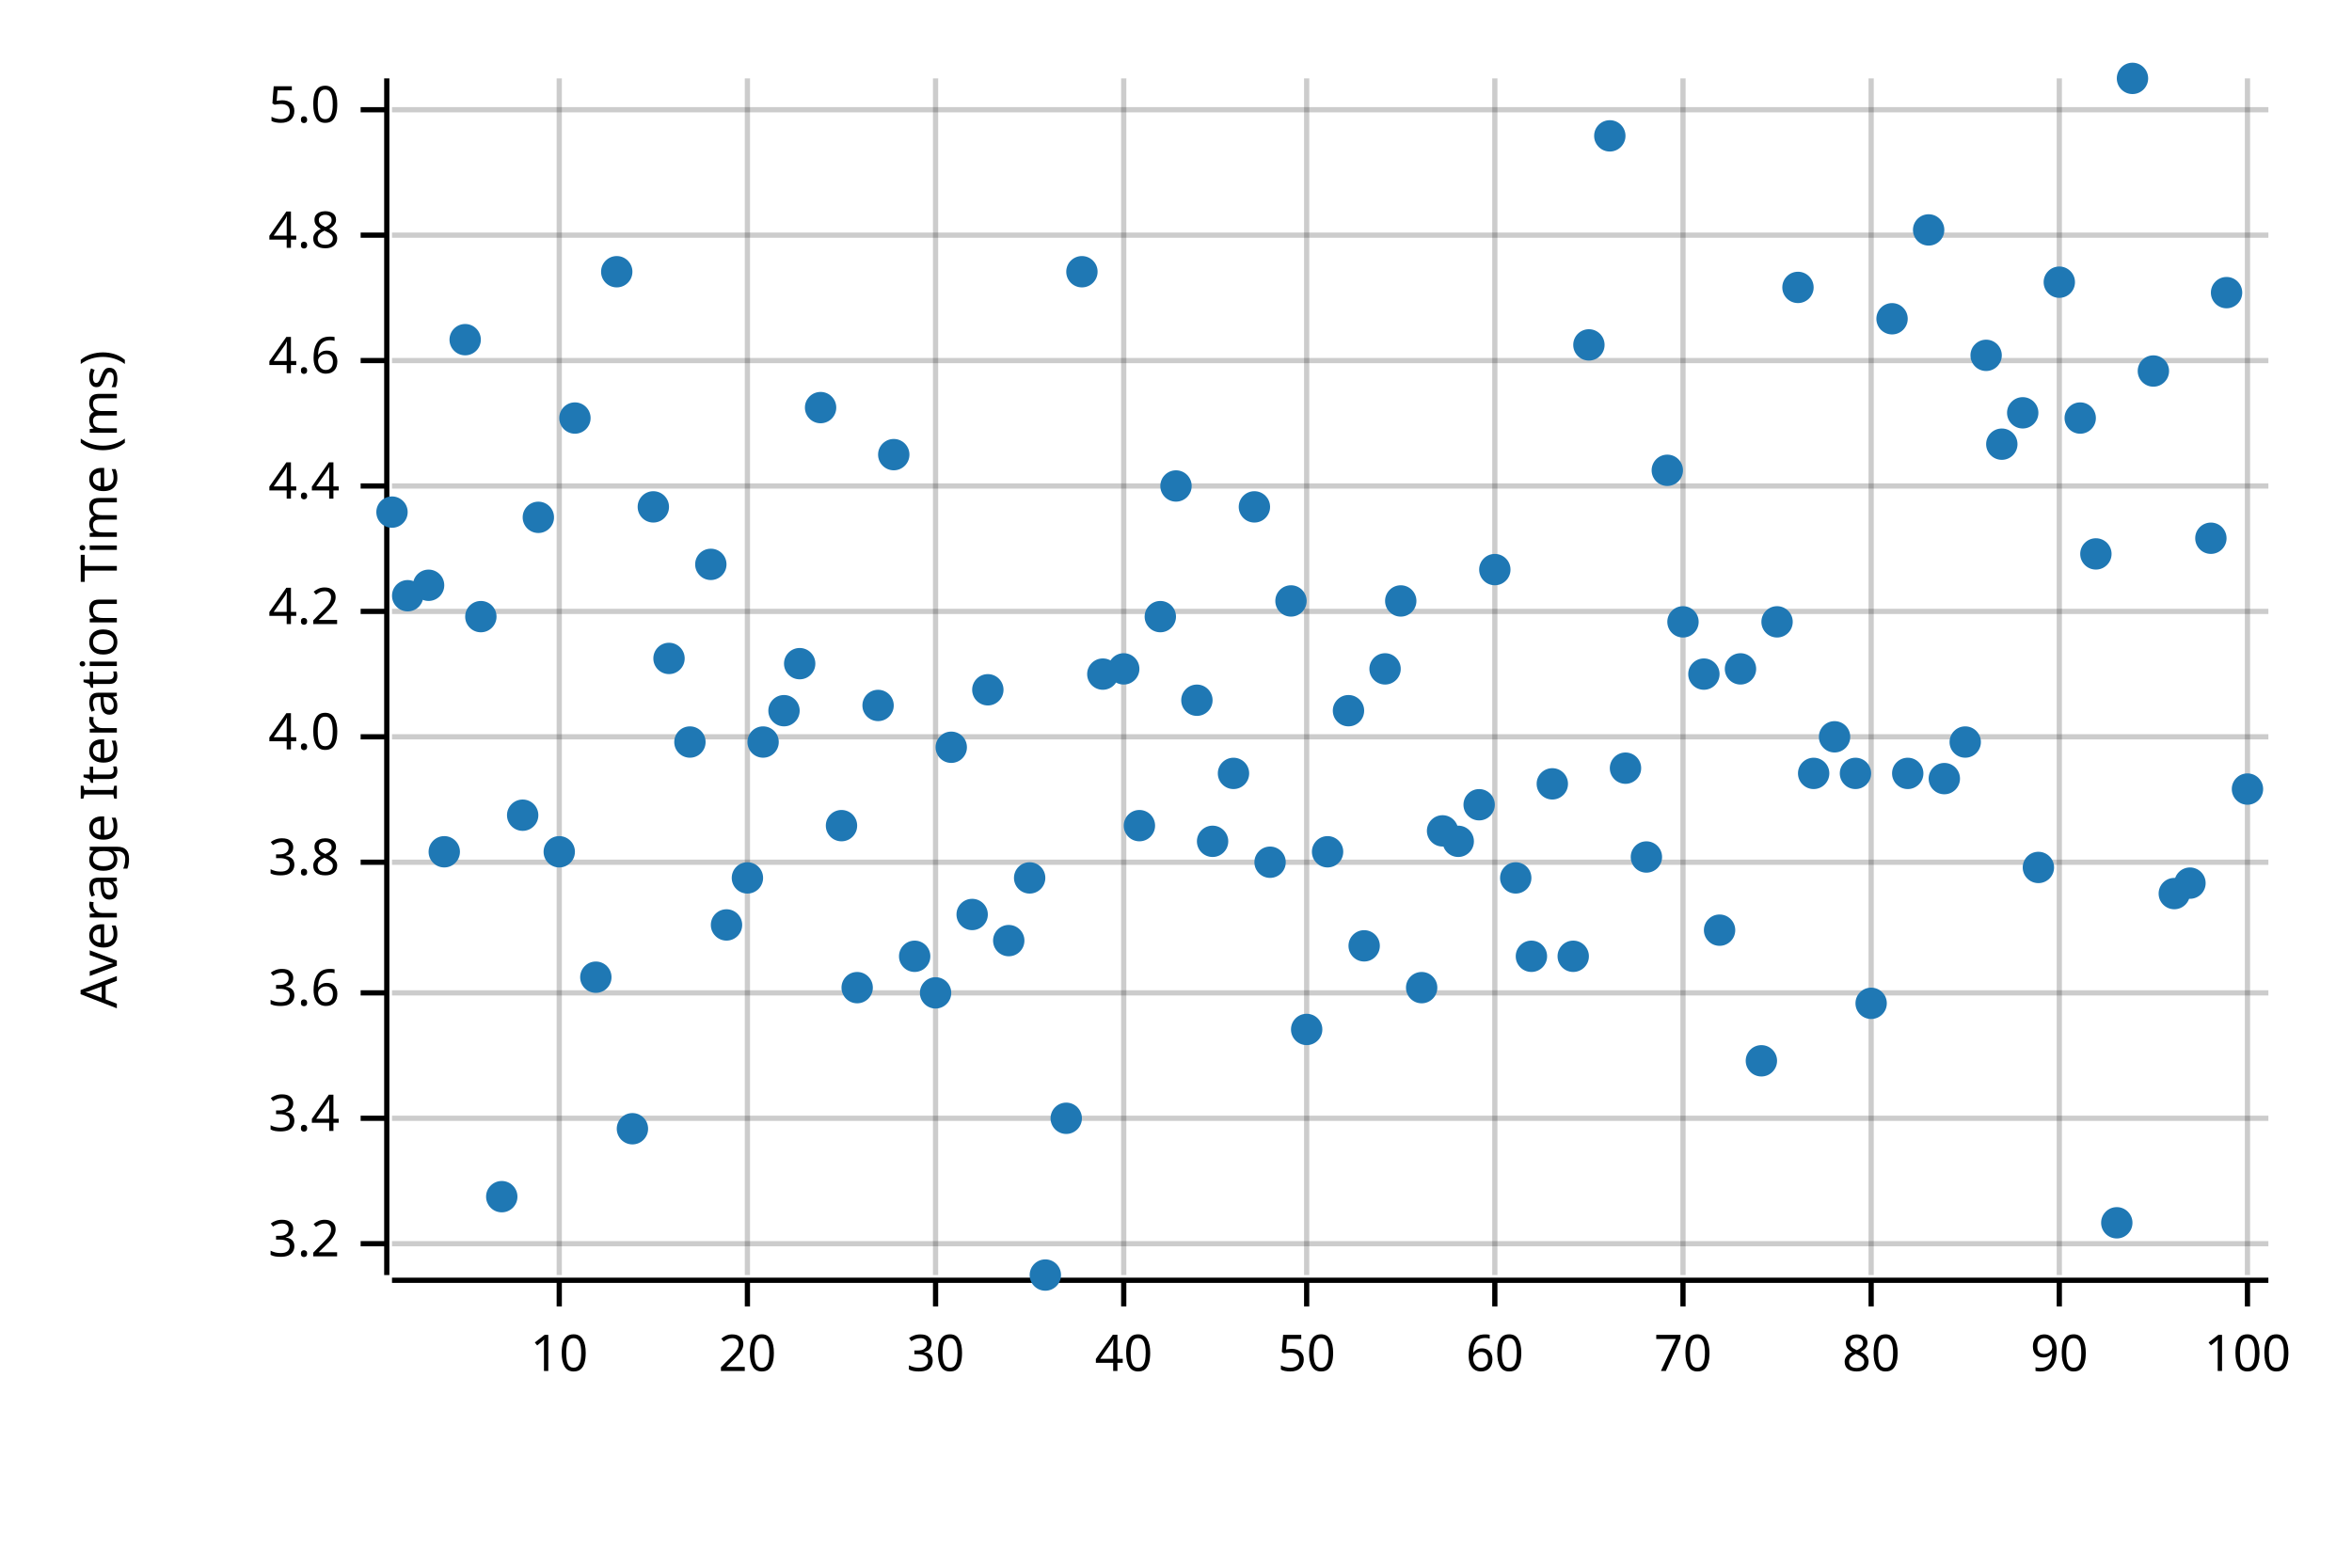
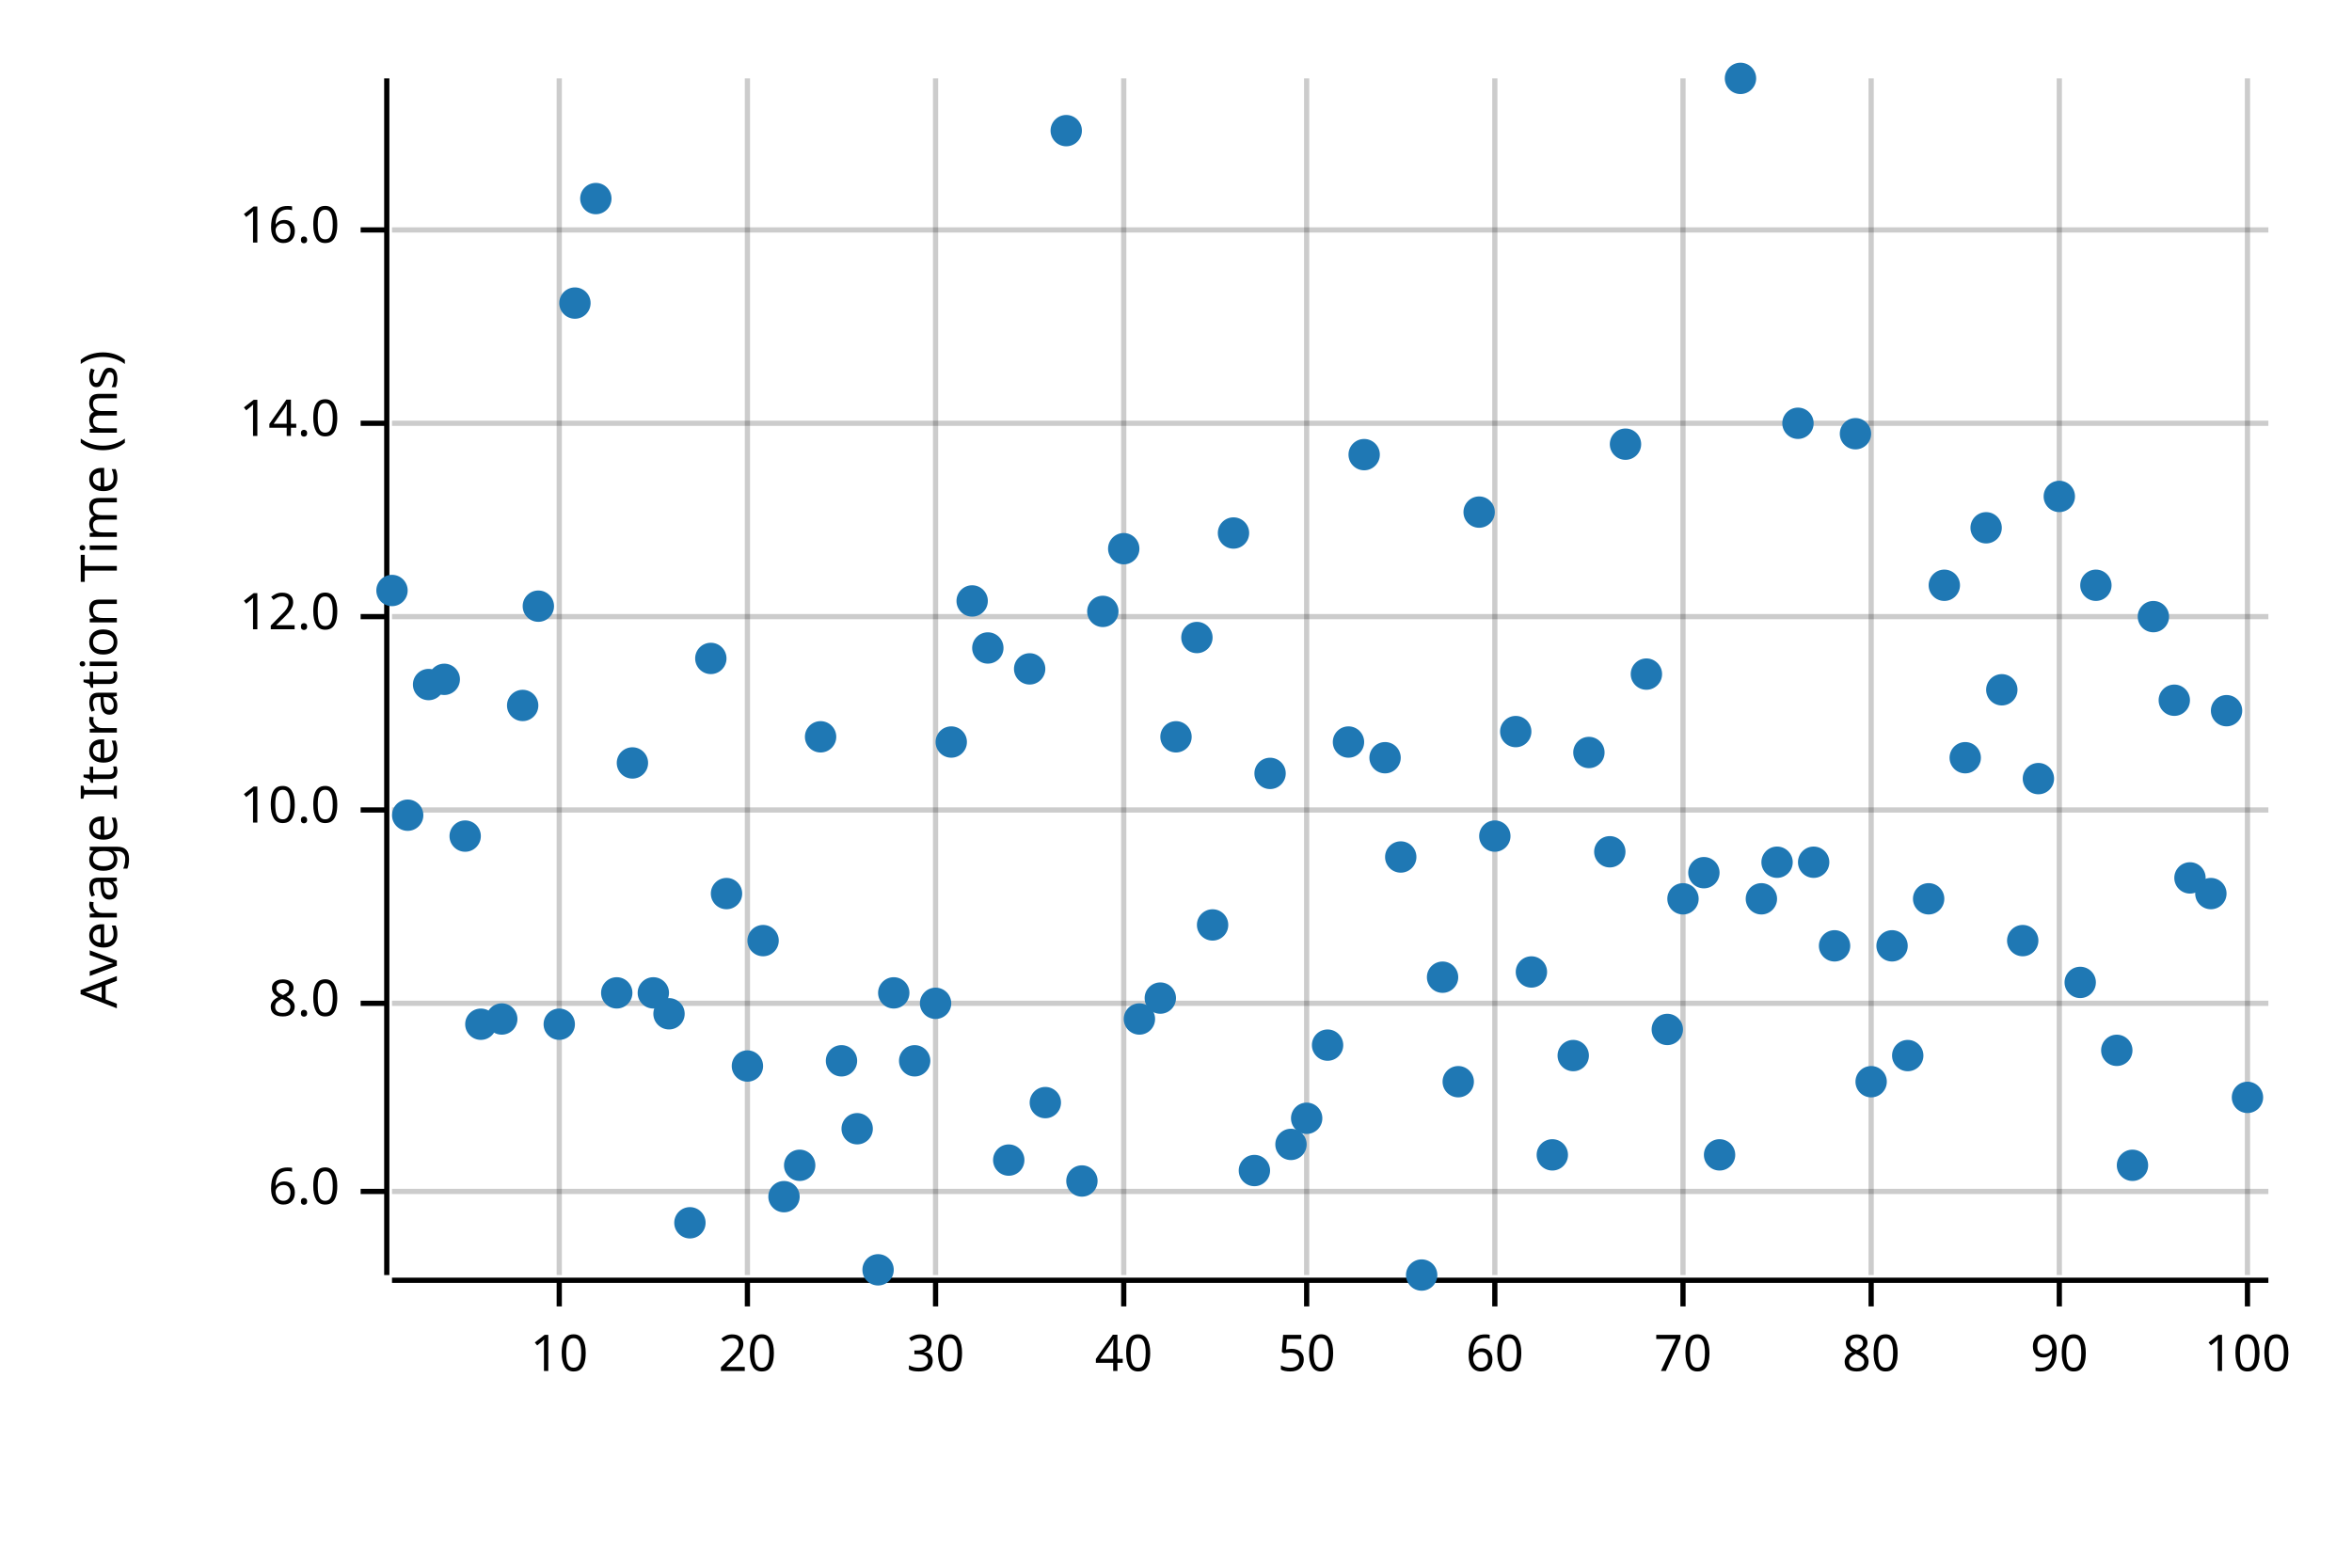
<svg xmlns="http://www.w3.org/2000/svg" width="450" height="300" viewBox="0 0 450 300">
  <text x="15" y="130" dy="0.76em" text-anchor="middle" font-family="sans-serif" font-size="9.677" opacity="1" fill="#000000" transform="rotate(270, 15, 130)">
Average Iteration Time (ms)
</text>
  <line opacity="0.2" stroke="#000000" stroke-width="1" x1="107" y1="244" x2="107" y2="15" />
  <line opacity="0.2" stroke="#000000" stroke-width="1" x1="143" y1="244" x2="143" y2="15" />
  <line opacity="0.2" stroke="#000000" stroke-width="1" x1="179" y1="244" x2="179" y2="15" />
  <line opacity="0.2" stroke="#000000" stroke-width="1" x1="215" y1="244" x2="215" y2="15" />
  <line opacity="0.2" stroke="#000000" stroke-width="1" x1="250" y1="244" x2="250" y2="15" />
  <line opacity="0.2" stroke="#000000" stroke-width="1" x1="286" y1="244" x2="286" y2="15" />
  <line opacity="0.2" stroke="#000000" stroke-width="1" x1="322" y1="244" x2="322" y2="15" />
  <line opacity="0.2" stroke="#000000" stroke-width="1" x1="358" y1="244" x2="358" y2="15" />
  <line opacity="0.2" stroke="#000000" stroke-width="1" x1="394" y1="244" x2="394" y2="15" />
  <line opacity="0.2" stroke="#000000" stroke-width="1" x1="430" y1="244" x2="430" y2="15" />
-   <line opacity="0.2" stroke="#000000" stroke-width="1" x1="75" y1="238" x2="434" y2="238" />
-   <line opacity="0.2" stroke="#000000" stroke-width="1" x1="75" y1="214" x2="434" y2="214" />
-   <line opacity="0.2" stroke="#000000" stroke-width="1" x1="75" y1="190" x2="434" y2="190" />
-   <line opacity="0.2" stroke="#000000" stroke-width="1" x1="75" y1="165" x2="434" y2="165" />
-   <line opacity="0.2" stroke="#000000" stroke-width="1" x1="75" y1="141" x2="434" y2="141" />
-   <line opacity="0.2" stroke="#000000" stroke-width="1" x1="75" y1="117" x2="434" y2="117" />
-   <line opacity="0.2" stroke="#000000" stroke-width="1" x1="75" y1="93" x2="434" y2="93" />
-   <line opacity="0.2" stroke="#000000" stroke-width="1" x1="75" y1="69" x2="434" y2="69" />
-   <line opacity="0.2" stroke="#000000" stroke-width="1" x1="75" y1="45" x2="434" y2="45" />
-   <line opacity="0.2" stroke="#000000" stroke-width="1" x1="75" y1="21" x2="434" y2="21" />
+   <line opacity="0.2" stroke="#000000" stroke-width="1" x1="75" y1="228" x2="434" y2="228" />
+   <line opacity="0.2" stroke="#000000" stroke-width="1" x1="75" y1="192" x2="434" y2="192" />
+   <line opacity="0.2" stroke="#000000" stroke-width="1" x1="75" y1="155" x2="434" y2="155" />
+   <line opacity="0.2" stroke="#000000" stroke-width="1" x1="75" y1="118" x2="434" y2="118" />
+   <line opacity="0.2" stroke="#000000" stroke-width="1" x1="75" y1="81" x2="434" y2="81" />
+   <line opacity="0.2" stroke="#000000" stroke-width="1" x1="75" y1="44" x2="434" y2="44" />
  <polyline fill="none" opacity="1" stroke="#000000" stroke-width="1" points="74,15 74,244 " />
-   <text x="65" y="238" dy="0.5ex" text-anchor="end" font-family="sans-serif" font-size="9.677" opacity="1" fill="#000000">
- 3.2
+   <text x="65" y="228" dy="0.5ex" text-anchor="end" font-family="sans-serif" font-size="9.677" opacity="1" fill="#000000">
+ 6.0
</text>
-   <polyline fill="none" opacity="1" stroke="#000000" stroke-width="1" points="69,238 74,238 " />
-   <text x="65" y="214" dy="0.5ex" text-anchor="end" font-family="sans-serif" font-size="9.677" opacity="1" fill="#000000">
- 3.4
+   <polyline fill="none" opacity="1" stroke="#000000" stroke-width="1" points="69,228 74,228 " />
+   <text x="65" y="192" dy="0.5ex" text-anchor="end" font-family="sans-serif" font-size="9.677" opacity="1" fill="#000000">
+ 8.0
</text>
-   <polyline fill="none" opacity="1" stroke="#000000" stroke-width="1" points="69,214 74,214 " />
-   <text x="65" y="190" dy="0.5ex" text-anchor="end" font-family="sans-serif" font-size="9.677" opacity="1" fill="#000000">
- 3.6
+   <polyline fill="none" opacity="1" stroke="#000000" stroke-width="1" points="69,192 74,192 " />
+   <text x="65" y="155" dy="0.5ex" text-anchor="end" font-family="sans-serif" font-size="9.677" opacity="1" fill="#000000">
+ 10.0
</text>
-   <polyline fill="none" opacity="1" stroke="#000000" stroke-width="1" points="69,190 74,190 " />
-   <text x="65" y="165" dy="0.5ex" text-anchor="end" font-family="sans-serif" font-size="9.677" opacity="1" fill="#000000">
- 3.8
+   <polyline fill="none" opacity="1" stroke="#000000" stroke-width="1" points="69,155 74,155 " />
+   <text x="65" y="118" dy="0.5ex" text-anchor="end" font-family="sans-serif" font-size="9.677" opacity="1" fill="#000000">
+ 12.0
</text>
-   <polyline fill="none" opacity="1" stroke="#000000" stroke-width="1" points="69,165 74,165 " />
-   <text x="65" y="141" dy="0.5ex" text-anchor="end" font-family="sans-serif" font-size="9.677" opacity="1" fill="#000000">
- 4.0
+   <polyline fill="none" opacity="1" stroke="#000000" stroke-width="1" points="69,118 74,118 " />
+   <text x="65" y="81" dy="0.5ex" text-anchor="end" font-family="sans-serif" font-size="9.677" opacity="1" fill="#000000">
+ 14.0
</text>
-   <polyline fill="none" opacity="1" stroke="#000000" stroke-width="1" points="69,141 74,141 " />
-   <text x="65" y="117" dy="0.5ex" text-anchor="end" font-family="sans-serif" font-size="9.677" opacity="1" fill="#000000">
- 4.2
+   <polyline fill="none" opacity="1" stroke="#000000" stroke-width="1" points="69,81 74,81 " />
+   <text x="65" y="44" dy="0.5ex" text-anchor="end" font-family="sans-serif" font-size="9.677" opacity="1" fill="#000000">
+ 16.0
</text>
-   <polyline fill="none" opacity="1" stroke="#000000" stroke-width="1" points="69,117 74,117 " />
-   <text x="65" y="93" dy="0.5ex" text-anchor="end" font-family="sans-serif" font-size="9.677" opacity="1" fill="#000000">
- 4.4
- </text>
-   <polyline fill="none" opacity="1" stroke="#000000" stroke-width="1" points="69,93 74,93 " />
-   <text x="65" y="69" dy="0.5ex" text-anchor="end" font-family="sans-serif" font-size="9.677" opacity="1" fill="#000000">
- 4.6
- </text>
-   <polyline fill="none" opacity="1" stroke="#000000" stroke-width="1" points="69,69 74,69 " />
-   <text x="65" y="45" dy="0.5ex" text-anchor="end" font-family="sans-serif" font-size="9.677" opacity="1" fill="#000000">
- 4.8
- </text>
-   <polyline fill="none" opacity="1" stroke="#000000" stroke-width="1" points="69,45 74,45 " />
-   <text x="65" y="21" dy="0.5ex" text-anchor="end" font-family="sans-serif" font-size="9.677" opacity="1" fill="#000000">
- 5.0
- </text>
-   <polyline fill="none" opacity="1" stroke="#000000" stroke-width="1" points="69,21 74,21 " />
+   <polyline fill="none" opacity="1" stroke="#000000" stroke-width="1" points="69,44 74,44 " />
  <polyline fill="none" opacity="1" stroke="#000000" stroke-width="1" points="75,245 434,245 " />
  <text x="107" y="255" dy="0.76em" text-anchor="middle" font-family="sans-serif" font-size="9.677" opacity="1" fill="#000000">
10
</text>
  <polyline fill="none" opacity="1" stroke="#000000" stroke-width="1" points="107,245 107,250 " />
  <text x="143" y="255" dy="0.76em" text-anchor="middle" font-family="sans-serif" font-size="9.677" opacity="1" fill="#000000">
20
</text>
  <polyline fill="none" opacity="1" stroke="#000000" stroke-width="1" points="143,245 143,250 " />
  <text x="179" y="255" dy="0.76em" text-anchor="middle" font-family="sans-serif" font-size="9.677" opacity="1" fill="#000000">
30
</text>
  <polyline fill="none" opacity="1" stroke="#000000" stroke-width="1" points="179,245 179,250 " />
  <text x="215" y="255" dy="0.76em" text-anchor="middle" font-family="sans-serif" font-size="9.677" opacity="1" fill="#000000">
40
</text>
  <polyline fill="none" opacity="1" stroke="#000000" stroke-width="1" points="215,245 215,250 " />
  <text x="250" y="255" dy="0.76em" text-anchor="middle" font-family="sans-serif" font-size="9.677" opacity="1" fill="#000000">
50
</text>
  <polyline fill="none" opacity="1" stroke="#000000" stroke-width="1" points="250,245 250,250 " />
  <text x="286" y="255" dy="0.76em" text-anchor="middle" font-family="sans-serif" font-size="9.677" opacity="1" fill="#000000">
60
</text>
  <polyline fill="none" opacity="1" stroke="#000000" stroke-width="1" points="286,245 286,250 " />
  <text x="322" y="255" dy="0.76em" text-anchor="middle" font-family="sans-serif" font-size="9.677" opacity="1" fill="#000000">
70
</text>
  <polyline fill="none" opacity="1" stroke="#000000" stroke-width="1" points="322,245 322,250 " />
  <text x="358" y="255" dy="0.76em" text-anchor="middle" font-family="sans-serif" font-size="9.677" opacity="1" fill="#000000">
80
</text>
  <polyline fill="none" opacity="1" stroke="#000000" stroke-width="1" points="358,245 358,250 " />
  <text x="394" y="255" dy="0.76em" text-anchor="middle" font-family="sans-serif" font-size="9.677" opacity="1" fill="#000000">
90
</text>
  <polyline fill="none" opacity="1" stroke="#000000" stroke-width="1" points="394,245 394,250 " />
  <text x="430" y="255" dy="0.76em" text-anchor="middle" font-family="sans-serif" font-size="9.677" opacity="1" fill="#000000">
100
</text>
  <polyline fill="none" opacity="1" stroke="#000000" stroke-width="1" points="430,245 430,250 " />
-   <circle cx="75" cy="98" r="3" opacity="1" fill="#1F78B4" stroke="none" stroke-width="1" />
-   <circle cx="78" cy="114" r="3" opacity="1" fill="#1F78B4" stroke="none" stroke-width="1" />
-   <circle cx="82" cy="112" r="3" opacity="1" fill="#1F78B4" stroke="none" stroke-width="1" />
-   <circle cx="85" cy="163" r="3" opacity="1" fill="#1F78B4" stroke="none" stroke-width="1" />
-   <circle cx="89" cy="65" r="3" opacity="1" fill="#1F78B4" stroke="none" stroke-width="1" />
-   <circle cx="92" cy="118" r="3" opacity="1" fill="#1F78B4" stroke="none" stroke-width="1" />
-   <circle cx="96" cy="229" r="3" opacity="1" fill="#1F78B4" stroke="none" stroke-width="1" />
-   <circle cx="100" cy="156" r="3" opacity="1" fill="#1F78B4" stroke="none" stroke-width="1" />
-   <circle cx="103" cy="99" r="3" opacity="1" fill="#1F78B4" stroke="none" stroke-width="1" />
-   <circle cx="107" cy="163" r="3" opacity="1" fill="#1F78B4" stroke="none" stroke-width="1" />
-   <circle cx="110" cy="80" r="3" opacity="1" fill="#1F78B4" stroke="none" stroke-width="1" />
-   <circle cx="114" cy="187" r="3" opacity="1" fill="#1F78B4" stroke="none" stroke-width="1" />
-   <circle cx="118" cy="52" r="3" opacity="1" fill="#1F78B4" stroke="none" stroke-width="1" />
-   <circle cx="121" cy="216" r="3" opacity="1" fill="#1F78B4" stroke="none" stroke-width="1" />
-   <circle cx="125" cy="97" r="3" opacity="1" fill="#1F78B4" stroke="none" stroke-width="1" />
-   <circle cx="128" cy="126" r="3" opacity="1" fill="#1F78B4" stroke="none" stroke-width="1" />
-   <circle cx="132" cy="142" r="3" opacity="1" fill="#1F78B4" stroke="none" stroke-width="1" />
-   <circle cx="136" cy="108" r="3" opacity="1" fill="#1F78B4" stroke="none" stroke-width="1" />
-   <circle cx="139" cy="177" r="3" opacity="1" fill="#1F78B4" stroke="none" stroke-width="1" />
-   <circle cx="143" cy="168" r="3" opacity="1" fill="#1F78B4" stroke="none" stroke-width="1" />
-   <circle cx="146" cy="142" r="3" opacity="1" fill="#1F78B4" stroke="none" stroke-width="1" />
-   <circle cx="150" cy="136" r="3" opacity="1" fill="#1F78B4" stroke="none" stroke-width="1" />
-   <circle cx="153" cy="127" r="3" opacity="1" fill="#1F78B4" stroke="none" stroke-width="1" />
-   <circle cx="157" cy="78" r="3" opacity="1" fill="#1F78B4" stroke="none" stroke-width="1" />
-   <circle cx="161" cy="158" r="3" opacity="1" fill="#1F78B4" stroke="none" stroke-width="1" />
-   <circle cx="164" cy="189" r="3" opacity="1" fill="#1F78B4" stroke="none" stroke-width="1" />
-   <circle cx="168" cy="135" r="3" opacity="1" fill="#1F78B4" stroke="none" stroke-width="1" />
-   <circle cx="171" cy="87" r="3" opacity="1" fill="#1F78B4" stroke="none" stroke-width="1" />
-   <circle cx="175" cy="183" r="3" opacity="1" fill="#1F78B4" stroke="none" stroke-width="1" />
-   <circle cx="179" cy="190" r="3" opacity="1" fill="#1F78B4" stroke="none" stroke-width="1" />
-   <circle cx="182" cy="143" r="3" opacity="1" fill="#1F78B4" stroke="none" stroke-width="1" />
-   <circle cx="186" cy="175" r="3" opacity="1" fill="#1F78B4" stroke="none" stroke-width="1" />
-   <circle cx="189" cy="132" r="3" opacity="1" fill="#1F78B4" stroke="none" stroke-width="1" />
-   <circle cx="193" cy="180" r="3" opacity="1" fill="#1F78B4" stroke="none" stroke-width="1" />
-   <circle cx="197" cy="168" r="3" opacity="1" fill="#1F78B4" stroke="none" stroke-width="1" />
-   <circle cx="200" cy="244" r="3" opacity="1" fill="#1F78B4" stroke="none" stroke-width="1" />
-   <circle cx="204" cy="214" r="3" opacity="1" fill="#1F78B4" stroke="none" stroke-width="1" />
-   <circle cx="207" cy="52" r="3" opacity="1" fill="#1F78B4" stroke="none" stroke-width="1" />
-   <circle cx="211" cy="129" r="3" opacity="1" fill="#1F78B4" stroke="none" stroke-width="1" />
-   <circle cx="215" cy="128" r="3" opacity="1" fill="#1F78B4" stroke="none" stroke-width="1" />
-   <circle cx="218" cy="158" r="3" opacity="1" fill="#1F78B4" stroke="none" stroke-width="1" />
-   <circle cx="222" cy="118" r="3" opacity="1" fill="#1F78B4" stroke="none" stroke-width="1" />
-   <circle cx="225" cy="93" r="3" opacity="1" fill="#1F78B4" stroke="none" stroke-width="1" />
-   <circle cx="229" cy="134" r="3" opacity="1" fill="#1F78B4" stroke="none" stroke-width="1" />
-   <circle cx="232" cy="161" r="3" opacity="1" fill="#1F78B4" stroke="none" stroke-width="1" />
-   <circle cx="236" cy="148" r="3" opacity="1" fill="#1F78B4" stroke="none" stroke-width="1" />
-   <circle cx="240" cy="97" r="3" opacity="1" fill="#1F78B4" stroke="none" stroke-width="1" />
-   <circle cx="243" cy="165" r="3" opacity="1" fill="#1F78B4" stroke="none" stroke-width="1" />
-   <circle cx="247" cy="115" r="3" opacity="1" fill="#1F78B4" stroke="none" stroke-width="1" />
-   <circle cx="250" cy="197" r="3" opacity="1" fill="#1F78B4" stroke="none" stroke-width="1" />
-   <circle cx="254" cy="163" r="3" opacity="1" fill="#1F78B4" stroke="none" stroke-width="1" />
-   <circle cx="258" cy="136" r="3" opacity="1" fill="#1F78B4" stroke="none" stroke-width="1" />
-   <circle cx="261" cy="181" r="3" opacity="1" fill="#1F78B4" stroke="none" stroke-width="1" />
-   <circle cx="265" cy="128" r="3" opacity="1" fill="#1F78B4" stroke="none" stroke-width="1" />
-   <circle cx="268" cy="115" r="3" opacity="1" fill="#1F78B4" stroke="none" stroke-width="1" />
-   <circle cx="272" cy="189" r="3" opacity="1" fill="#1F78B4" stroke="none" stroke-width="1" />
-   <circle cx="276" cy="159" r="3" opacity="1" fill="#1F78B4" stroke="none" stroke-width="1" />
-   <circle cx="279" cy="161" r="3" opacity="1" fill="#1F78B4" stroke="none" stroke-width="1" />
-   <circle cx="283" cy="154" r="3" opacity="1" fill="#1F78B4" stroke="none" stroke-width="1" />
-   <circle cx="286" cy="109" r="3" opacity="1" fill="#1F78B4" stroke="none" stroke-width="1" />
-   <circle cx="290" cy="168" r="3" opacity="1" fill="#1F78B4" stroke="none" stroke-width="1" />
-   <circle cx="293" cy="183" r="3" opacity="1" fill="#1F78B4" stroke="none" stroke-width="1" />
-   <circle cx="297" cy="150" r="3" opacity="1" fill="#1F78B4" stroke="none" stroke-width="1" />
-   <circle cx="301" cy="183" r="3" opacity="1" fill="#1F78B4" stroke="none" stroke-width="1" />
-   <circle cx="304" cy="66" r="3" opacity="1" fill="#1F78B4" stroke="none" stroke-width="1" />
-   <circle cx="308" cy="26" r="3" opacity="1" fill="#1F78B4" stroke="none" stroke-width="1" />
-   <circle cx="311" cy="147" r="3" opacity="1" fill="#1F78B4" stroke="none" stroke-width="1" />
-   <circle cx="315" cy="164" r="3" opacity="1" fill="#1F78B4" stroke="none" stroke-width="1" />
-   <circle cx="319" cy="90" r="3" opacity="1" fill="#1F78B4" stroke="none" stroke-width="1" />
-   <circle cx="322" cy="119" r="3" opacity="1" fill="#1F78B4" stroke="none" stroke-width="1" />
-   <circle cx="326" cy="129" r="3" opacity="1" fill="#1F78B4" stroke="none" stroke-width="1" />
-   <circle cx="329" cy="178" r="3" opacity="1" fill="#1F78B4" stroke="none" stroke-width="1" />
-   <circle cx="333" cy="128" r="3" opacity="1" fill="#1F78B4" stroke="none" stroke-width="1" />
-   <circle cx="337" cy="203" r="3" opacity="1" fill="#1F78B4" stroke="none" stroke-width="1" />
-   <circle cx="340" cy="119" r="3" opacity="1" fill="#1F78B4" stroke="none" stroke-width="1" />
-   <circle cx="344" cy="55" r="3" opacity="1" fill="#1F78B4" stroke="none" stroke-width="1" />
-   <circle cx="347" cy="148" r="3" opacity="1" fill="#1F78B4" stroke="none" stroke-width="1" />
-   <circle cx="351" cy="141" r="3" opacity="1" fill="#1F78B4" stroke="none" stroke-width="1" />
-   <circle cx="355" cy="148" r="3" opacity="1" fill="#1F78B4" stroke="none" stroke-width="1" />
-   <circle cx="358" cy="192" r="3" opacity="1" fill="#1F78B4" stroke="none" stroke-width="1" />
-   <circle cx="362" cy="61" r="3" opacity="1" fill="#1F78B4" stroke="none" stroke-width="1" />
-   <circle cx="365" cy="148" r="3" opacity="1" fill="#1F78B4" stroke="none" stroke-width="1" />
-   <circle cx="369" cy="44" r="3" opacity="1" fill="#1F78B4" stroke="none" stroke-width="1" />
-   <circle cx="372" cy="149" r="3" opacity="1" fill="#1F78B4" stroke="none" stroke-width="1" />
-   <circle cx="376" cy="142" r="3" opacity="1" fill="#1F78B4" stroke="none" stroke-width="1" />
-   <circle cx="380" cy="68" r="3" opacity="1" fill="#1F78B4" stroke="none" stroke-width="1" />
-   <circle cx="383" cy="85" r="3" opacity="1" fill="#1F78B4" stroke="none" stroke-width="1" />
-   <circle cx="387" cy="79" r="3" opacity="1" fill="#1F78B4" stroke="none" stroke-width="1" />
-   <circle cx="390" cy="166" r="3" opacity="1" fill="#1F78B4" stroke="none" stroke-width="1" />
-   <circle cx="394" cy="54" r="3" opacity="1" fill="#1F78B4" stroke="none" stroke-width="1" />
-   <circle cx="398" cy="80" r="3" opacity="1" fill="#1F78B4" stroke="none" stroke-width="1" />
-   <circle cx="401" cy="106" r="3" opacity="1" fill="#1F78B4" stroke="none" stroke-width="1" />
-   <circle cx="405" cy="234" r="3" opacity="1" fill="#1F78B4" stroke="none" stroke-width="1" />
-   <circle cx="408" cy="15" r="3" opacity="1" fill="#1F78B4" stroke="none" stroke-width="1" />
-   <circle cx="412" cy="71" r="3" opacity="1" fill="#1F78B4" stroke="none" stroke-width="1" />
-   <circle cx="416" cy="171" r="3" opacity="1" fill="#1F78B4" stroke="none" stroke-width="1" />
-   <circle cx="419" cy="169" r="3" opacity="1" fill="#1F78B4" stroke="none" stroke-width="1" />
-   <circle cx="423" cy="103" r="3" opacity="1" fill="#1F78B4" stroke="none" stroke-width="1" />
-   <circle cx="426" cy="56" r="3" opacity="1" fill="#1F78B4" stroke="none" stroke-width="1" />
-   <circle cx="430" cy="151" r="3" opacity="1" fill="#1F78B4" stroke="none" stroke-width="1" />
+   <circle cx="75" cy="113" r="3" opacity="1" fill="#1F78B4" stroke="none" stroke-width="1" />
+   <circle cx="78" cy="156" r="3" opacity="1" fill="#1F78B4" stroke="none" stroke-width="1" />
+   <circle cx="82" cy="131" r="3" opacity="1" fill="#1F78B4" stroke="none" stroke-width="1" />
+   <circle cx="85" cy="130" r="3" opacity="1" fill="#1F78B4" stroke="none" stroke-width="1" />
+   <circle cx="89" cy="160" r="3" opacity="1" fill="#1F78B4" stroke="none" stroke-width="1" />
+   <circle cx="92" cy="196" r="3" opacity="1" fill="#1F78B4" stroke="none" stroke-width="1" />
+   <circle cx="96" cy="195" r="3" opacity="1" fill="#1F78B4" stroke="none" stroke-width="1" />
+   <circle cx="100" cy="135" r="3" opacity="1" fill="#1F78B4" stroke="none" stroke-width="1" />
+   <circle cx="103" cy="116" r="3" opacity="1" fill="#1F78B4" stroke="none" stroke-width="1" />
+   <circle cx="107" cy="196" r="3" opacity="1" fill="#1F78B4" stroke="none" stroke-width="1" />
+   <circle cx="110" cy="58" r="3" opacity="1" fill="#1F78B4" stroke="none" stroke-width="1" />
+   <circle cx="114" cy="38" r="3" opacity="1" fill="#1F78B4" stroke="none" stroke-width="1" />
+   <circle cx="118" cy="190" r="3" opacity="1" fill="#1F78B4" stroke="none" stroke-width="1" />
+   <circle cx="121" cy="146" r="3" opacity="1" fill="#1F78B4" stroke="none" stroke-width="1" />
+   <circle cx="125" cy="190" r="3" opacity="1" fill="#1F78B4" stroke="none" stroke-width="1" />
+   <circle cx="128" cy="194" r="3" opacity="1" fill="#1F78B4" stroke="none" stroke-width="1" />
+   <circle cx="132" cy="234" r="3" opacity="1" fill="#1F78B4" stroke="none" stroke-width="1" />
+   <circle cx="136" cy="126" r="3" opacity="1" fill="#1F78B4" stroke="none" stroke-width="1" />
+   <circle cx="139" cy="171" r="3" opacity="1" fill="#1F78B4" stroke="none" stroke-width="1" />
+   <circle cx="143" cy="204" r="3" opacity="1" fill="#1F78B4" stroke="none" stroke-width="1" />
+   <circle cx="146" cy="180" r="3" opacity="1" fill="#1F78B4" stroke="none" stroke-width="1" />
+   <circle cx="150" cy="229" r="3" opacity="1" fill="#1F78B4" stroke="none" stroke-width="1" />
+   <circle cx="153" cy="223" r="3" opacity="1" fill="#1F78B4" stroke="none" stroke-width="1" />
+   <circle cx="157" cy="141" r="3" opacity="1" fill="#1F78B4" stroke="none" stroke-width="1" />
+   <circle cx="161" cy="203" r="3" opacity="1" fill="#1F78B4" stroke="none" stroke-width="1" />
+   <circle cx="164" cy="216" r="3" opacity="1" fill="#1F78B4" stroke="none" stroke-width="1" />
+   <circle cx="168" cy="243" r="3" opacity="1" fill="#1F78B4" stroke="none" stroke-width="1" />
+   <circle cx="171" cy="190" r="3" opacity="1" fill="#1F78B4" stroke="none" stroke-width="1" />
+   <circle cx="175" cy="203" r="3" opacity="1" fill="#1F78B4" stroke="none" stroke-width="1" />
+   <circle cx="179" cy="192" r="3" opacity="1" fill="#1F78B4" stroke="none" stroke-width="1" />
+   <circle cx="182" cy="142" r="3" opacity="1" fill="#1F78B4" stroke="none" stroke-width="1" />
+   <circle cx="186" cy="115" r="3" opacity="1" fill="#1F78B4" stroke="none" stroke-width="1" />
+   <circle cx="189" cy="124" r="3" opacity="1" fill="#1F78B4" stroke="none" stroke-width="1" />
+   <circle cx="193" cy="222" r="3" opacity="1" fill="#1F78B4" stroke="none" stroke-width="1" />
+   <circle cx="197" cy="128" r="3" opacity="1" fill="#1F78B4" stroke="none" stroke-width="1" />
+   <circle cx="200" cy="211" r="3" opacity="1" fill="#1F78B4" stroke="none" stroke-width="1" />
+   <circle cx="204" cy="25" r="3" opacity="1" fill="#1F78B4" stroke="none" stroke-width="1" />
+   <circle cx="207" cy="226" r="3" opacity="1" fill="#1F78B4" stroke="none" stroke-width="1" />
+   <circle cx="211" cy="117" r="3" opacity="1" fill="#1F78B4" stroke="none" stroke-width="1" />
+   <circle cx="215" cy="105" r="3" opacity="1" fill="#1F78B4" stroke="none" stroke-width="1" />
+   <circle cx="218" cy="195" r="3" opacity="1" fill="#1F78B4" stroke="none" stroke-width="1" />
+   <circle cx="222" cy="191" r="3" opacity="1" fill="#1F78B4" stroke="none" stroke-width="1" />
+   <circle cx="225" cy="141" r="3" opacity="1" fill="#1F78B4" stroke="none" stroke-width="1" />
+   <circle cx="229" cy="122" r="3" opacity="1" fill="#1F78B4" stroke="none" stroke-width="1" />
+   <circle cx="232" cy="177" r="3" opacity="1" fill="#1F78B4" stroke="none" stroke-width="1" />
+   <circle cx="236" cy="102" r="3" opacity="1" fill="#1F78B4" stroke="none" stroke-width="1" />
+   <circle cx="240" cy="224" r="3" opacity="1" fill="#1F78B4" stroke="none" stroke-width="1" />
+   <circle cx="243" cy="148" r="3" opacity="1" fill="#1F78B4" stroke="none" stroke-width="1" />
+   <circle cx="247" cy="219" r="3" opacity="1" fill="#1F78B4" stroke="none" stroke-width="1" />
+   <circle cx="250" cy="214" r="3" opacity="1" fill="#1F78B4" stroke="none" stroke-width="1" />
+   <circle cx="254" cy="200" r="3" opacity="1" fill="#1F78B4" stroke="none" stroke-width="1" />
+   <circle cx="258" cy="142" r="3" opacity="1" fill="#1F78B4" stroke="none" stroke-width="1" />
+   <circle cx="261" cy="87" r="3" opacity="1" fill="#1F78B4" stroke="none" stroke-width="1" />
+   <circle cx="265" cy="145" r="3" opacity="1" fill="#1F78B4" stroke="none" stroke-width="1" />
+   <circle cx="268" cy="164" r="3" opacity="1" fill="#1F78B4" stroke="none" stroke-width="1" />
+   <circle cx="272" cy="244" r="3" opacity="1" fill="#1F78B4" stroke="none" stroke-width="1" />
+   <circle cx="276" cy="187" r="3" opacity="1" fill="#1F78B4" stroke="none" stroke-width="1" />
+   <circle cx="279" cy="207" r="3" opacity="1" fill="#1F78B4" stroke="none" stroke-width="1" />
+   <circle cx="283" cy="98" r="3" opacity="1" fill="#1F78B4" stroke="none" stroke-width="1" />
+   <circle cx="286" cy="160" r="3" opacity="1" fill="#1F78B4" stroke="none" stroke-width="1" />
+   <circle cx="290" cy="140" r="3" opacity="1" fill="#1F78B4" stroke="none" stroke-width="1" />
+   <circle cx="293" cy="186" r="3" opacity="1" fill="#1F78B4" stroke="none" stroke-width="1" />
+   <circle cx="297" cy="221" r="3" opacity="1" fill="#1F78B4" stroke="none" stroke-width="1" />
+   <circle cx="301" cy="202" r="3" opacity="1" fill="#1F78B4" stroke="none" stroke-width="1" />
+   <circle cx="304" cy="144" r="3" opacity="1" fill="#1F78B4" stroke="none" stroke-width="1" />
+   <circle cx="308" cy="163" r="3" opacity="1" fill="#1F78B4" stroke="none" stroke-width="1" />
+   <circle cx="311" cy="85" r="3" opacity="1" fill="#1F78B4" stroke="none" stroke-width="1" />
+   <circle cx="315" cy="129" r="3" opacity="1" fill="#1F78B4" stroke="none" stroke-width="1" />
+   <circle cx="319" cy="197" r="3" opacity="1" fill="#1F78B4" stroke="none" stroke-width="1" />
+   <circle cx="322" cy="172" r="3" opacity="1" fill="#1F78B4" stroke="none" stroke-width="1" />
+   <circle cx="326" cy="167" r="3" opacity="1" fill="#1F78B4" stroke="none" stroke-width="1" />
+   <circle cx="329" cy="221" r="3" opacity="1" fill="#1F78B4" stroke="none" stroke-width="1" />
+   <circle cx="333" cy="15" r="3" opacity="1" fill="#1F78B4" stroke="none" stroke-width="1" />
+   <circle cx="337" cy="172" r="3" opacity="1" fill="#1F78B4" stroke="none" stroke-width="1" />
+   <circle cx="340" cy="165" r="3" opacity="1" fill="#1F78B4" stroke="none" stroke-width="1" />
+   <circle cx="344" cy="81" r="3" opacity="1" fill="#1F78B4" stroke="none" stroke-width="1" />
+   <circle cx="347" cy="165" r="3" opacity="1" fill="#1F78B4" stroke="none" stroke-width="1" />
+   <circle cx="351" cy="181" r="3" opacity="1" fill="#1F78B4" stroke="none" stroke-width="1" />
+   <circle cx="355" cy="83" r="3" opacity="1" fill="#1F78B4" stroke="none" stroke-width="1" />
+   <circle cx="358" cy="207" r="3" opacity="1" fill="#1F78B4" stroke="none" stroke-width="1" />
+   <circle cx="362" cy="181" r="3" opacity="1" fill="#1F78B4" stroke="none" stroke-width="1" />
+   <circle cx="365" cy="202" r="3" opacity="1" fill="#1F78B4" stroke="none" stroke-width="1" />
+   <circle cx="369" cy="172" r="3" opacity="1" fill="#1F78B4" stroke="none" stroke-width="1" />
+   <circle cx="372" cy="112" r="3" opacity="1" fill="#1F78B4" stroke="none" stroke-width="1" />
+   <circle cx="376" cy="145" r="3" opacity="1" fill="#1F78B4" stroke="none" stroke-width="1" />
+   <circle cx="380" cy="101" r="3" opacity="1" fill="#1F78B4" stroke="none" stroke-width="1" />
+   <circle cx="383" cy="132" r="3" opacity="1" fill="#1F78B4" stroke="none" stroke-width="1" />
+   <circle cx="387" cy="180" r="3" opacity="1" fill="#1F78B4" stroke="none" stroke-width="1" />
+   <circle cx="390" cy="149" r="3" opacity="1" fill="#1F78B4" stroke="none" stroke-width="1" />
+   <circle cx="394" cy="95" r="3" opacity="1" fill="#1F78B4" stroke="none" stroke-width="1" />
+   <circle cx="398" cy="188" r="3" opacity="1" fill="#1F78B4" stroke="none" stroke-width="1" />
+   <circle cx="401" cy="112" r="3" opacity="1" fill="#1F78B4" stroke="none" stroke-width="1" />
+   <circle cx="405" cy="201" r="3" opacity="1" fill="#1F78B4" stroke="none" stroke-width="1" />
+   <circle cx="408" cy="223" r="3" opacity="1" fill="#1F78B4" stroke="none" stroke-width="1" />
+   <circle cx="412" cy="118" r="3" opacity="1" fill="#1F78B4" stroke="none" stroke-width="1" />
+   <circle cx="416" cy="134" r="3" opacity="1" fill="#1F78B4" stroke="none" stroke-width="1" />
+   <circle cx="419" cy="168" r="3" opacity="1" fill="#1F78B4" stroke="none" stroke-width="1" />
+   <circle cx="423" cy="171" r="3" opacity="1" fill="#1F78B4" stroke="none" stroke-width="1" />
+   <circle cx="426" cy="136" r="3" opacity="1" fill="#1F78B4" stroke="none" stroke-width="1" />
+   <circle cx="430" cy="210" r="3" opacity="1" fill="#1F78B4" stroke="none" stroke-width="1" />
</svg>
